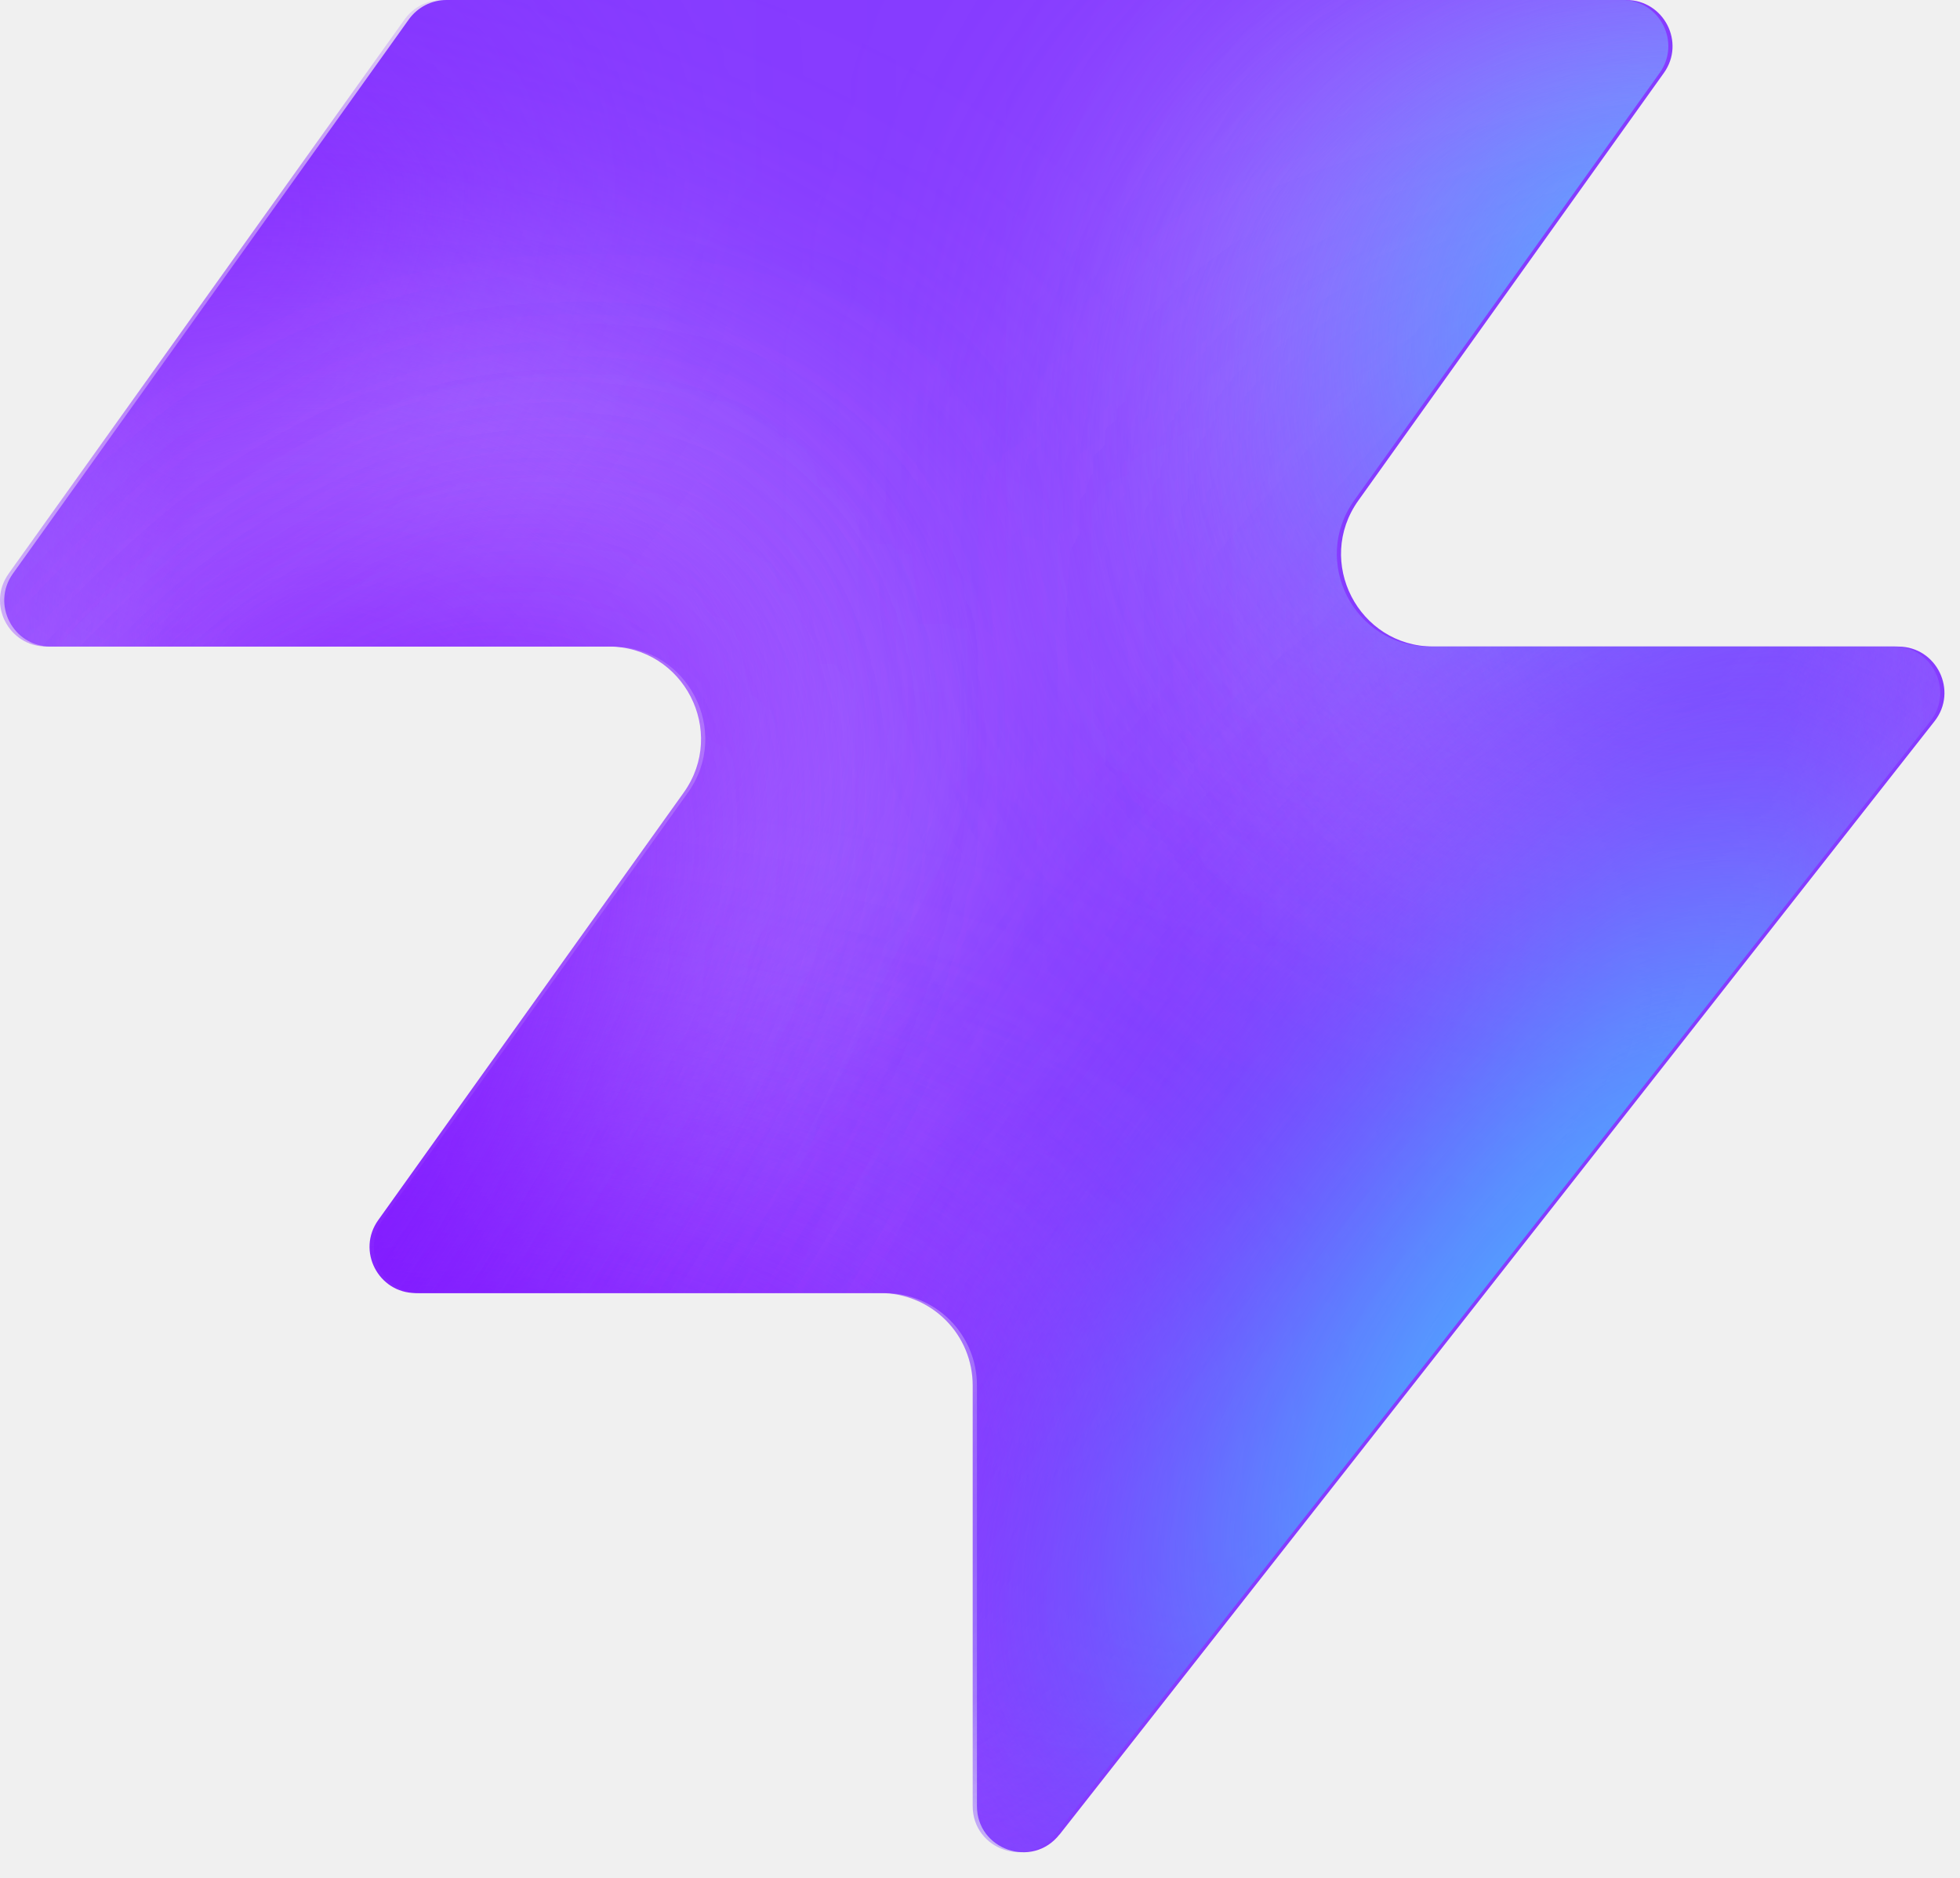
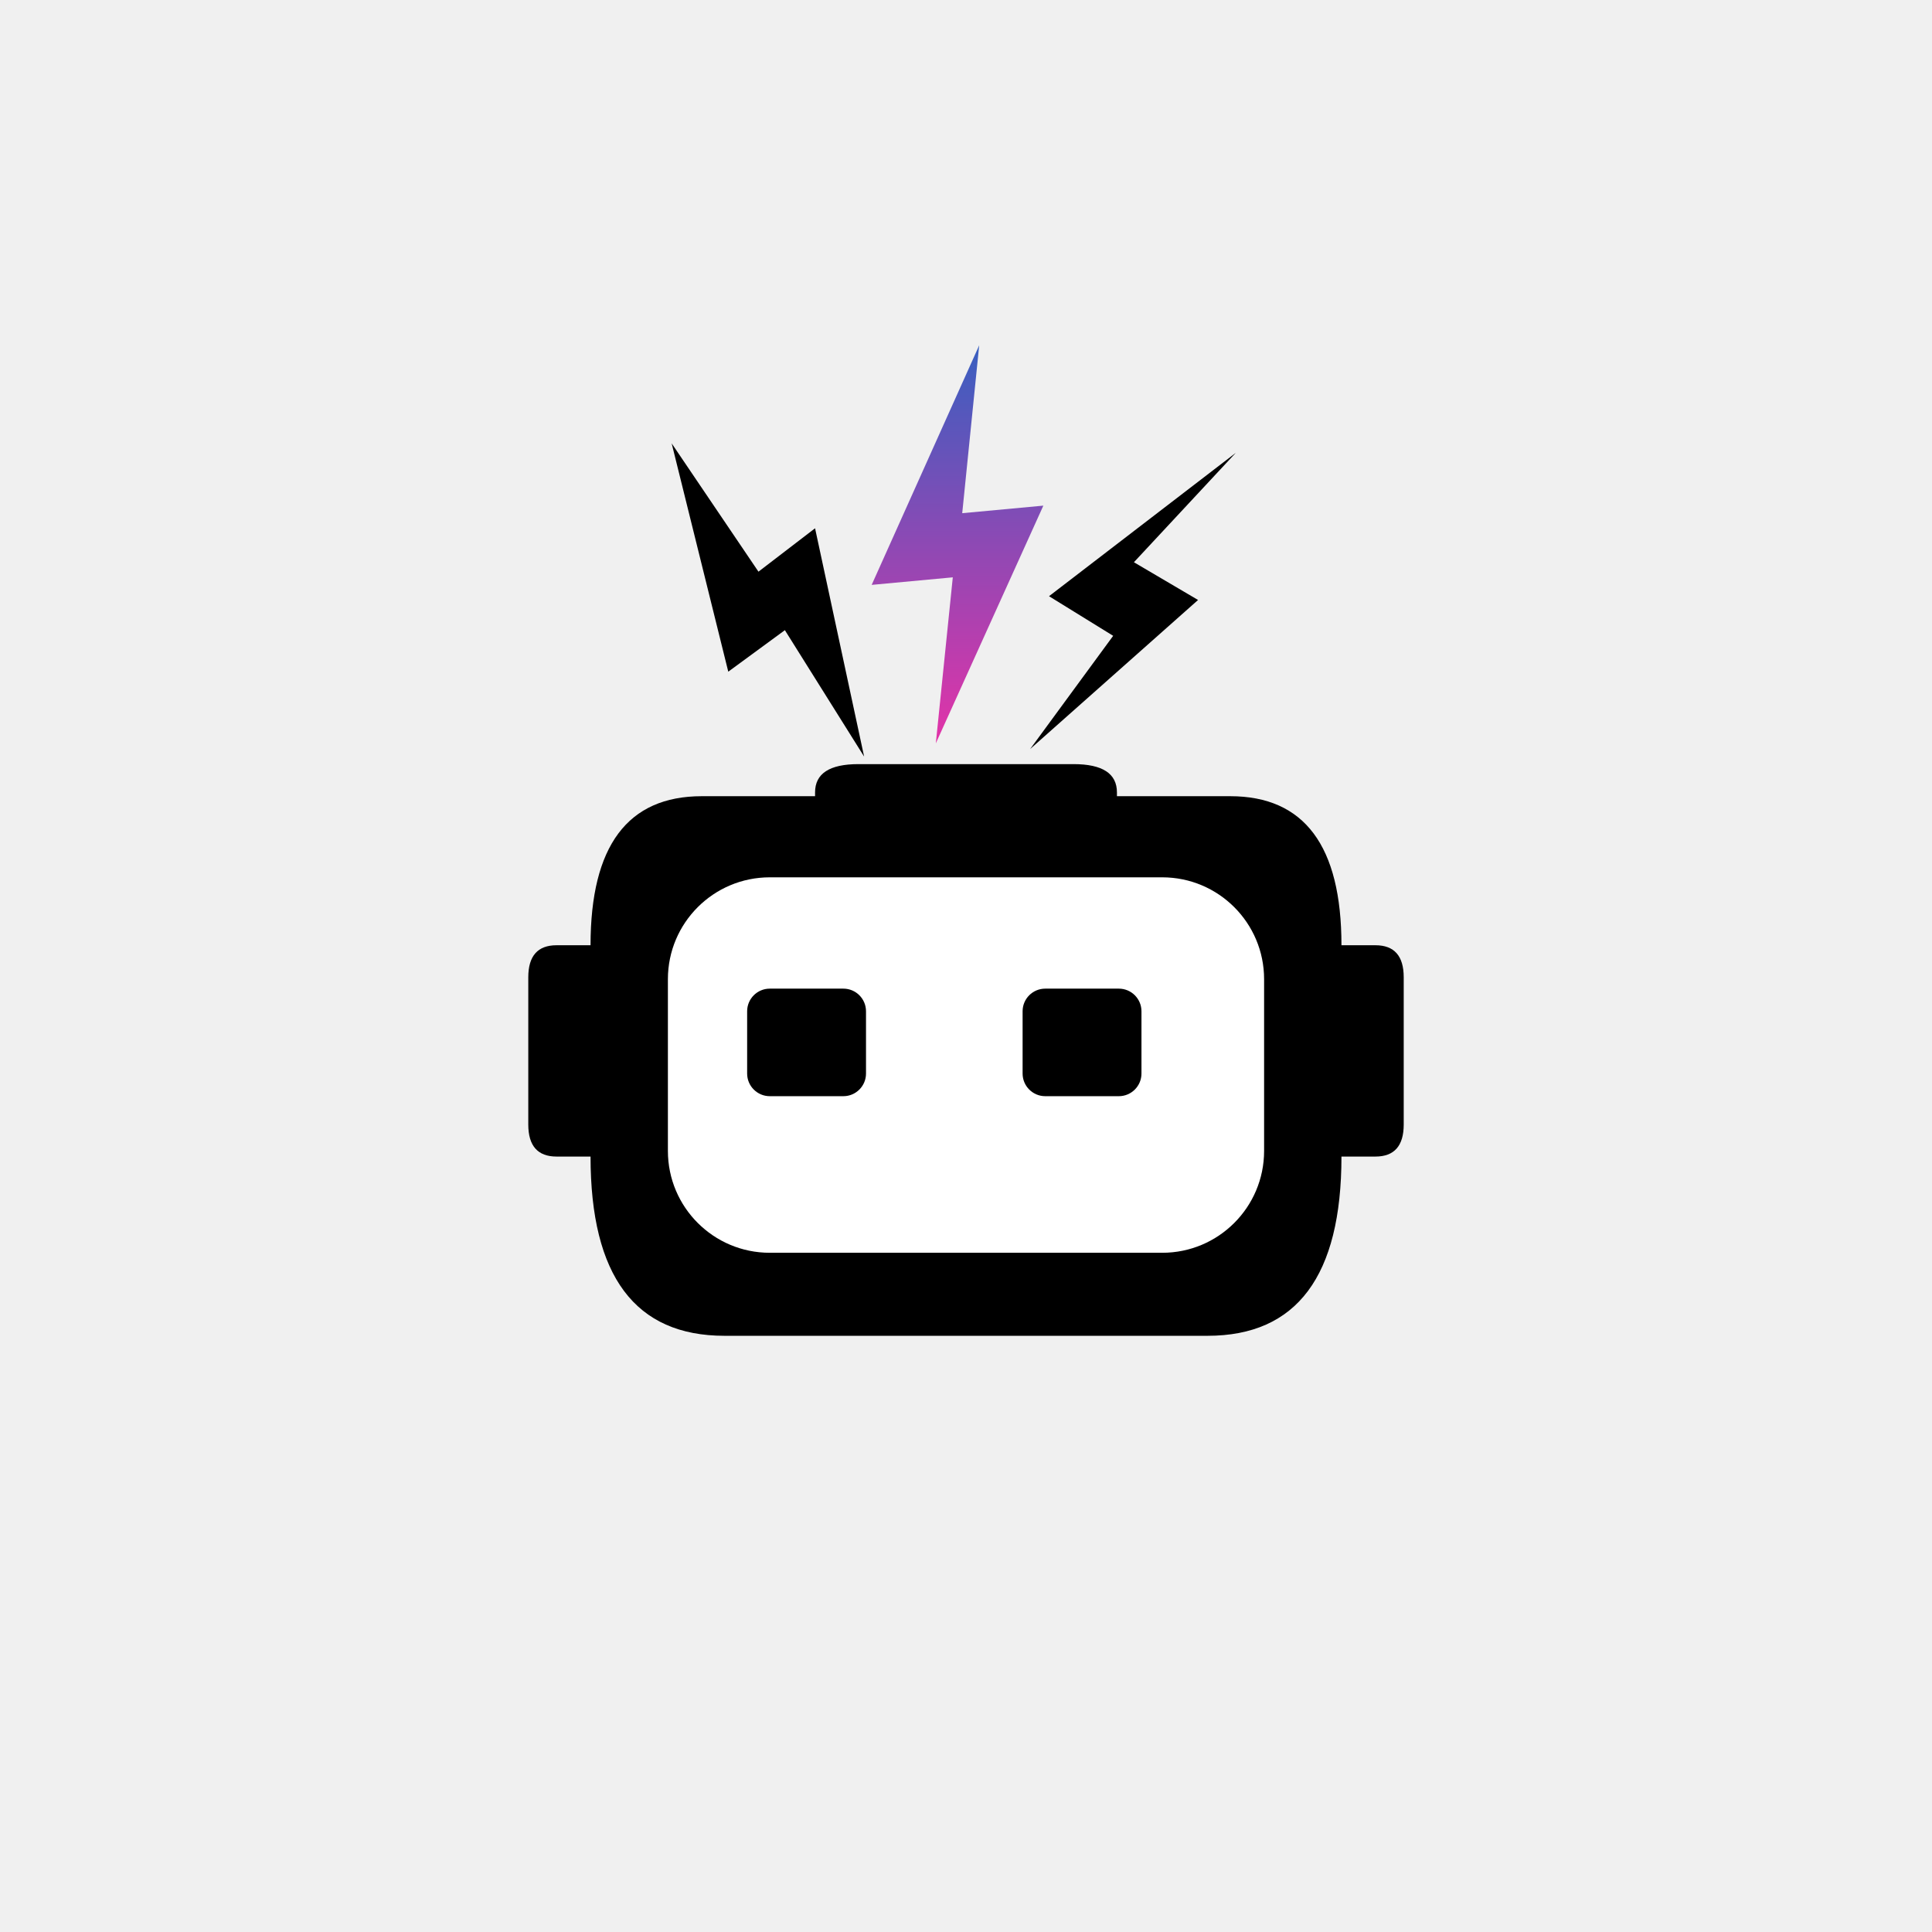
- <svg xmlns="http://www.w3.org/2000/svg" width="48" height="46" fill="none" viewBox="0 0 48 46">
-   <path fill="#863bff" d="M25.946 44.938c-.664.845-2.021.375-2.021-.698V33.937a2.26 2.26 0 0 0-2.262-2.262H10.287c-.92 0-1.456-1.04-.92-1.788l7.48-10.471c1.07-1.497 0-3.578-1.842-3.578H1.237c-.92 0-1.456-1.04-.92-1.788L10.013.474c.214-.297.556-.474.92-.474h28.894c.92 0 1.456 1.04.92 1.788l-7.48 10.471c-1.07 1.498 0 3.579 1.842 3.579h11.377c.943 0 1.473 1.088.89 1.83L25.947 44.94z" style="fill:#863bff;fill:color(display-p3 .525 .23 1);fill-opacity:1" />
-   <mask id="a" width="48" height="46" x="0" y="0" maskUnits="userSpaceOnUse" style="mask-type:alpha">
-     <path fill="#000" d="M25.842 44.938c-.664.844-2.021.375-2.021-.698V33.937a2.26 2.26 0 0 0-2.262-2.262H10.183c-.92 0-1.456-1.04-.92-1.788l7.48-10.471c1.07-1.498 0-3.579-1.842-3.579H1.133c-.92 0-1.456-1.04-.92-1.787L9.91.473c.214-.297.556-.474.92-.474h28.894c.92 0 1.456 1.04.92 1.788l-7.48 10.471c-1.07 1.498 0 3.578 1.842 3.578h11.377c.943 0 1.473 1.088.89 1.832L25.843 44.94z" style="fill:#000;fill-opacity:1" />
-   </mask>
-   <g mask="url(#a)">
-     <g filter="url(#b)">
-       <ellipse cx="5.508" cy="14.704" fill="#ede6ff" rx="5.508" ry="14.704" style="fill:#ede6ff;fill:color(display-p3 .927 .903 1);fill-opacity:1" transform="matrix(.00324 1 1 -.00324 -4.47 31.516)" />
-     </g>
-     <g filter="url(#c)">
-       <ellipse cx="10.399" cy="29.851" fill="#ede6ff" rx="10.399" ry="29.851" style="fill:#ede6ff;fill:color(display-p3 .927 .903 1);fill-opacity:1" transform="matrix(.00324 1 1 -.00324 -39.328 7.883)" />
-     </g>
-     <g filter="url(#d)">
-       <ellipse cx="5.508" cy="30.487" fill="#7e14ff" rx="5.508" ry="30.487" style="fill:#7e14ff;fill:color(display-p3 .492 .077 1);fill-opacity:1" transform="rotate(89.814 -25.913 -14.639)scale(1 -1)" />
-     </g>
-     <g filter="url(#e)">
-       <ellipse cx="5.508" cy="30.599" fill="#7e14ff" rx="5.508" ry="30.599" style="fill:#7e14ff;fill:color(display-p3 .492 .077 1);fill-opacity:1" transform="rotate(89.814 -32.644 -3.334)scale(1 -1)" />
-     </g>
-     <g filter="url(#f)">
-       <ellipse cx="5.508" cy="30.599" fill="#7e14ff" rx="5.508" ry="30.599" style="fill:#7e14ff;fill:color(display-p3 .492 .077 1);fill-opacity:1" transform="matrix(.00324 1 1 -.00324 -34.34 30.47)" />
-     </g>
-     <g filter="url(#g)">
-       <ellipse cx="14.072" cy="22.078" fill="#ede6ff" rx="14.072" ry="22.078" style="fill:#ede6ff;fill:color(display-p3 .927 .903 1);fill-opacity:1" transform="rotate(93.35 24.506 48.493)scale(-1 1)" />
-     </g>
-     <g filter="url(#h)">
-       <ellipse cx="3.47" cy="21.501" fill="#7e14ff" rx="3.47" ry="21.501" style="fill:#7e14ff;fill:color(display-p3 .492 .077 1);fill-opacity:1" transform="rotate(89.009 28.708 47.59)scale(-1 1)" />
-     </g>
-     <g filter="url(#i)">
-       <ellipse cx="3.47" cy="21.501" fill="#7e14ff" rx="3.47" ry="21.501" style="fill:#7e14ff;fill:color(display-p3 .492 .077 1);fill-opacity:1" transform="rotate(89.009 28.708 47.59)scale(-1 1)" />
-     </g>
-     <g filter="url(#j)">
-       <ellipse cx=".387" cy="8.972" fill="#7e14ff" rx="4.407" ry="29.108" style="fill:#7e14ff;fill:color(display-p3 .492 .077 1);fill-opacity:1" transform="rotate(39.51 .387 8.972)" />
-     </g>
-     <g filter="url(#k)">
-       <ellipse cx="47.523" cy="-6.092" fill="#7e14ff" rx="4.407" ry="29.108" style="fill:#7e14ff;fill:color(display-p3 .492 .077 1);fill-opacity:1" transform="rotate(37.892 47.523 -6.092)" />
-     </g>
-     <g filter="url(#l)">
-       <ellipse cx="41.412" cy="6.333" fill="#47bfff" rx="5.971" ry="9.665" style="fill:#47bfff;fill:color(display-p3 .28 .748 1);fill-opacity:1" transform="rotate(37.892 41.412 6.333)" />
-     </g>
-     <g filter="url(#m)">
-       <ellipse cx="-1.879" cy="38.332" fill="#7e14ff" rx="4.407" ry="29.108" style="fill:#7e14ff;fill:color(display-p3 .492 .077 1);fill-opacity:1" transform="rotate(37.892 -1.88 38.332)" />
-     </g>
-     <g filter="url(#n)">
-       <ellipse cx="-1.879" cy="38.332" fill="#7e14ff" rx="4.407" ry="29.108" style="fill:#7e14ff;fill:color(display-p3 .492 .077 1);fill-opacity:1" transform="rotate(37.892 -1.88 38.332)" />
-     </g>
-     <g filter="url(#o)">
-       <ellipse cx="35.651" cy="29.907" fill="#7e14ff" rx="4.407" ry="29.108" style="fill:#7e14ff;fill:color(display-p3 .492 .077 1);fill-opacity:1" transform="rotate(37.892 35.651 29.907)" />
-     </g>
-     <g filter="url(#p)">
-       <ellipse cx="38.418" cy="32.4" fill="#47bfff" rx="5.971" ry="15.297" style="fill:#47bfff;fill:color(display-p3 .28 .748 1);fill-opacity:1" transform="rotate(37.892 38.418 32.4)" />
-     </g>
-   </g>
+ <svg xmlns="http://www.w3.org/2000/svg" width="1024" height="1024" viewBox="0 0 1024 1024">
+   <path d="M356 235 L402 303 L432 280 L458 401 L416 334 L386 356 Z" fill="#000" />
  <defs>
-     <filter id="b" width="60.045" height="41.654" x="-19.77" y="16.149" color-interpolation-filters="sRGB" filterUnits="userSpaceOnUse">
-       <feFlood flood-opacity="0" result="BackgroundImageFix" />
-       <feBlend in="SourceGraphic" in2="BackgroundImageFix" result="shape" />
-       <feGaussianBlur result="effect1_foregroundBlur_2002_17158" stdDeviation="7.659" />
-     </filter>
-     <filter id="c" width="90.34" height="51.437" x="-54.613" y="-7.533" color-interpolation-filters="sRGB" filterUnits="userSpaceOnUse">
-       <feFlood flood-opacity="0" result="BackgroundImageFix" />
-       <feBlend in="SourceGraphic" in2="BackgroundImageFix" result="shape" />
-       <feGaussianBlur result="effect1_foregroundBlur_2002_17158" stdDeviation="7.659" />
-     </filter>
-     <filter id="d" width="79.355" height="29.4" x="-49.64" y="2.03" color-interpolation-filters="sRGB" filterUnits="userSpaceOnUse">
-       <feFlood flood-opacity="0" result="BackgroundImageFix" />
-       <feBlend in="SourceGraphic" in2="BackgroundImageFix" result="shape" />
-       <feGaussianBlur result="effect1_foregroundBlur_2002_17158" stdDeviation="4.596" />
-     </filter>
-     <filter id="e" width="79.579" height="29.4" x="-45.045" y="20.029" color-interpolation-filters="sRGB" filterUnits="userSpaceOnUse">
-       <feFlood flood-opacity="0" result="BackgroundImageFix" />
-       <feBlend in="SourceGraphic" in2="BackgroundImageFix" result="shape" />
-       <feGaussianBlur result="effect1_foregroundBlur_2002_17158" stdDeviation="4.596" />
-     </filter>
-     <filter id="f" width="79.579" height="29.4" x="-43.513" y="21.178" color-interpolation-filters="sRGB" filterUnits="userSpaceOnUse">
-       <feFlood flood-opacity="0" result="BackgroundImageFix" />
-       <feBlend in="SourceGraphic" in2="BackgroundImageFix" result="shape" />
-       <feGaussianBlur result="effect1_foregroundBlur_2002_17158" stdDeviation="4.596" />
-     </filter>
-     <filter id="g" width="74.749" height="58.852" x="15.756" y="-17.901" color-interpolation-filters="sRGB" filterUnits="userSpaceOnUse">
-       <feFlood flood-opacity="0" result="BackgroundImageFix" />
-       <feBlend in="SourceGraphic" in2="BackgroundImageFix" result="shape" />
-       <feGaussianBlur result="effect1_foregroundBlur_2002_17158" stdDeviation="7.659" />
-     </filter>
-     <filter id="h" width="61.377" height="25.362" x="23.548" y="2.284" color-interpolation-filters="sRGB" filterUnits="userSpaceOnUse">
-       <feFlood flood-opacity="0" result="BackgroundImageFix" />
-       <feBlend in="SourceGraphic" in2="BackgroundImageFix" result="shape" />
-       <feGaussianBlur result="effect1_foregroundBlur_2002_17158" stdDeviation="4.596" />
-     </filter>
-     <filter id="i" width="61.377" height="25.362" x="23.548" y="2.284" color-interpolation-filters="sRGB" filterUnits="userSpaceOnUse">
-       <feFlood flood-opacity="0" result="BackgroundImageFix" />
-       <feBlend in="SourceGraphic" in2="BackgroundImageFix" result="shape" />
-       <feGaussianBlur result="effect1_foregroundBlur_2002_17158" stdDeviation="4.596" />
-     </filter>
-     <filter id="j" width="56.045" height="63.649" x="-27.636" y="-22.853" color-interpolation-filters="sRGB" filterUnits="userSpaceOnUse">
-       <feFlood flood-opacity="0" result="BackgroundImageFix" />
-       <feBlend in="SourceGraphic" in2="BackgroundImageFix" result="shape" />
-       <feGaussianBlur result="effect1_foregroundBlur_2002_17158" stdDeviation="4.596" />
-     </filter>
-     <filter id="k" width="54.814" height="64.646" x="20.116" y="-38.415" color-interpolation-filters="sRGB" filterUnits="userSpaceOnUse">
-       <feFlood flood-opacity="0" result="BackgroundImageFix" />
-       <feBlend in="SourceGraphic" in2="BackgroundImageFix" result="shape" />
-       <feGaussianBlur result="effect1_foregroundBlur_2002_17158" stdDeviation="4.596" />
-     </filter>
-     <filter id="l" width="33.541" height="35.313" x="24.641" y="-11.323" color-interpolation-filters="sRGB" filterUnits="userSpaceOnUse">
-       <feFlood flood-opacity="0" result="BackgroundImageFix" />
-       <feBlend in="SourceGraphic" in2="BackgroundImageFix" result="shape" />
-       <feGaussianBlur result="effect1_foregroundBlur_2002_17158" stdDeviation="4.596" />
-     </filter>
-     <filter id="m" width="54.814" height="64.646" x="-29.286" y="6.009" color-interpolation-filters="sRGB" filterUnits="userSpaceOnUse">
-       <feFlood flood-opacity="0" result="BackgroundImageFix" />
-       <feBlend in="SourceGraphic" in2="BackgroundImageFix" result="shape" />
-       <feGaussianBlur result="effect1_foregroundBlur_2002_17158" stdDeviation="4.596" />
-     </filter>
-     <filter id="n" width="54.814" height="64.646" x="-29.286" y="6.009" color-interpolation-filters="sRGB" filterUnits="userSpaceOnUse">
-       <feFlood flood-opacity="0" result="BackgroundImageFix" />
-       <feBlend in="SourceGraphic" in2="BackgroundImageFix" result="shape" />
-       <feGaussianBlur result="effect1_foregroundBlur_2002_17158" stdDeviation="4.596" />
-     </filter>
-     <filter id="o" width="54.814" height="64.646" x="8.244" y="-2.416" color-interpolation-filters="sRGB" filterUnits="userSpaceOnUse">
-       <feFlood flood-opacity="0" result="BackgroundImageFix" />
-       <feBlend in="SourceGraphic" in2="BackgroundImageFix" result="shape" />
-       <feGaussianBlur result="effect1_foregroundBlur_2002_17158" stdDeviation="4.596" />
-     </filter>
-     <filter id="p" width="39.409" height="43.623" x="18.713" y="10.588" color-interpolation-filters="sRGB" filterUnits="userSpaceOnUse">
-       <feFlood flood-opacity="0" result="BackgroundImageFix" />
-       <feBlend in="SourceGraphic" in2="BackgroundImageFix" result="shape" />
-       <feGaussianBlur result="effect1_foregroundBlur_2002_17158" stdDeviation="4.596" />
-     </filter>
+     <linearGradient id="boltGrad" x1="0" y1="0" x2="0" y2="1">
+       <stop offset="0%" stop-color="#385fc0" />
+       <stop offset="100%" stop-color="#e333a8" />
+     </linearGradient>
  </defs>
+   <path d="M519 183 L462 310 L505 306 L496 394 L553 268 L510 272 Z" fill="url(#boltGrad)" />
+   <path d="M655 240 L556 316 L590 337 L546 397 L635 318 L601 298 Z" fill="#000" />
+   <path d="M372 422        H652        Q711 422 711 501        H729        Q744 501 744 518        V596        Q744 613 729 613        H711        Q711 708 640 708        H384        Q313 708 313 613        H295        Q280 613 280 596        V518        Q280 501 295 501        H313        Q313 422 372 422 Z" fill="#000" />
+   <path d="M432 420 Q432 405 455 405 H569 Q592 405 592 420 V448 H432 Z" fill="#000" />
+   <rect x="354" y="465" width="316" height="199" rx="54" ry="54" fill="white" />
+   <rect x="396" y="524" width="63" height="57" rx="12" fill="#000" />
+   <rect x="542" y="524" width="63" height="57" rx="12" fill="#000" />
</svg>
